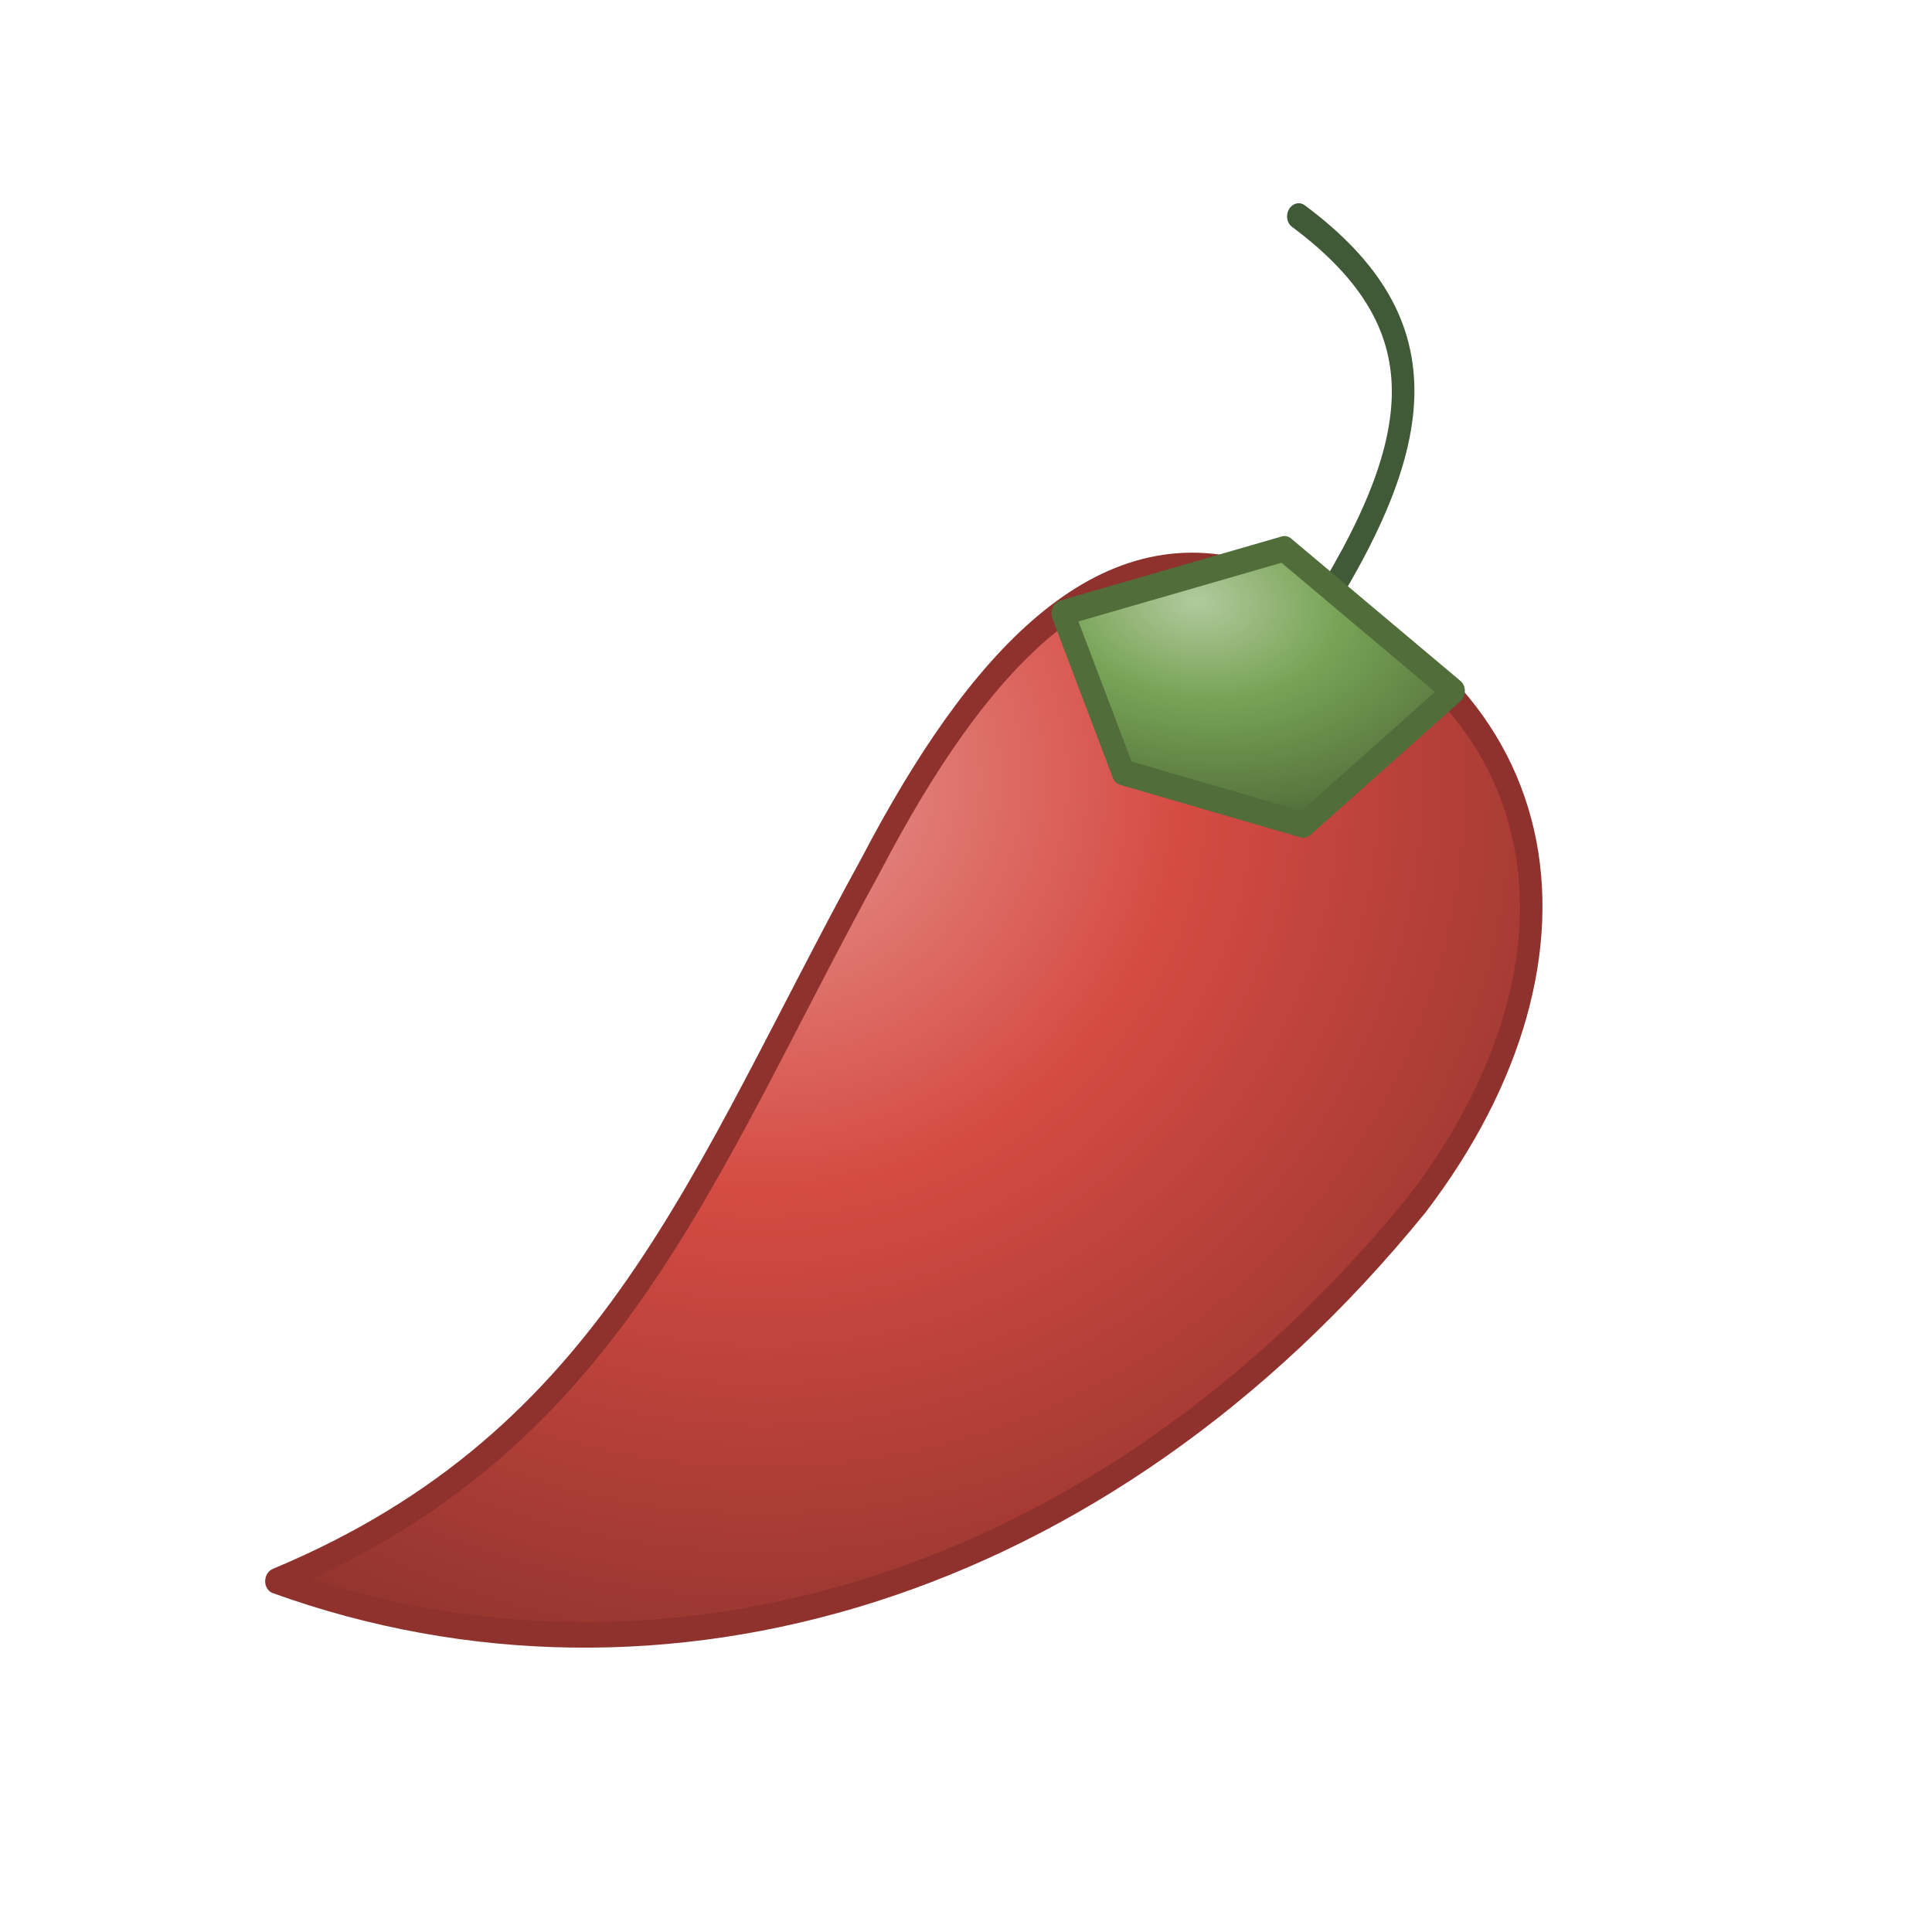
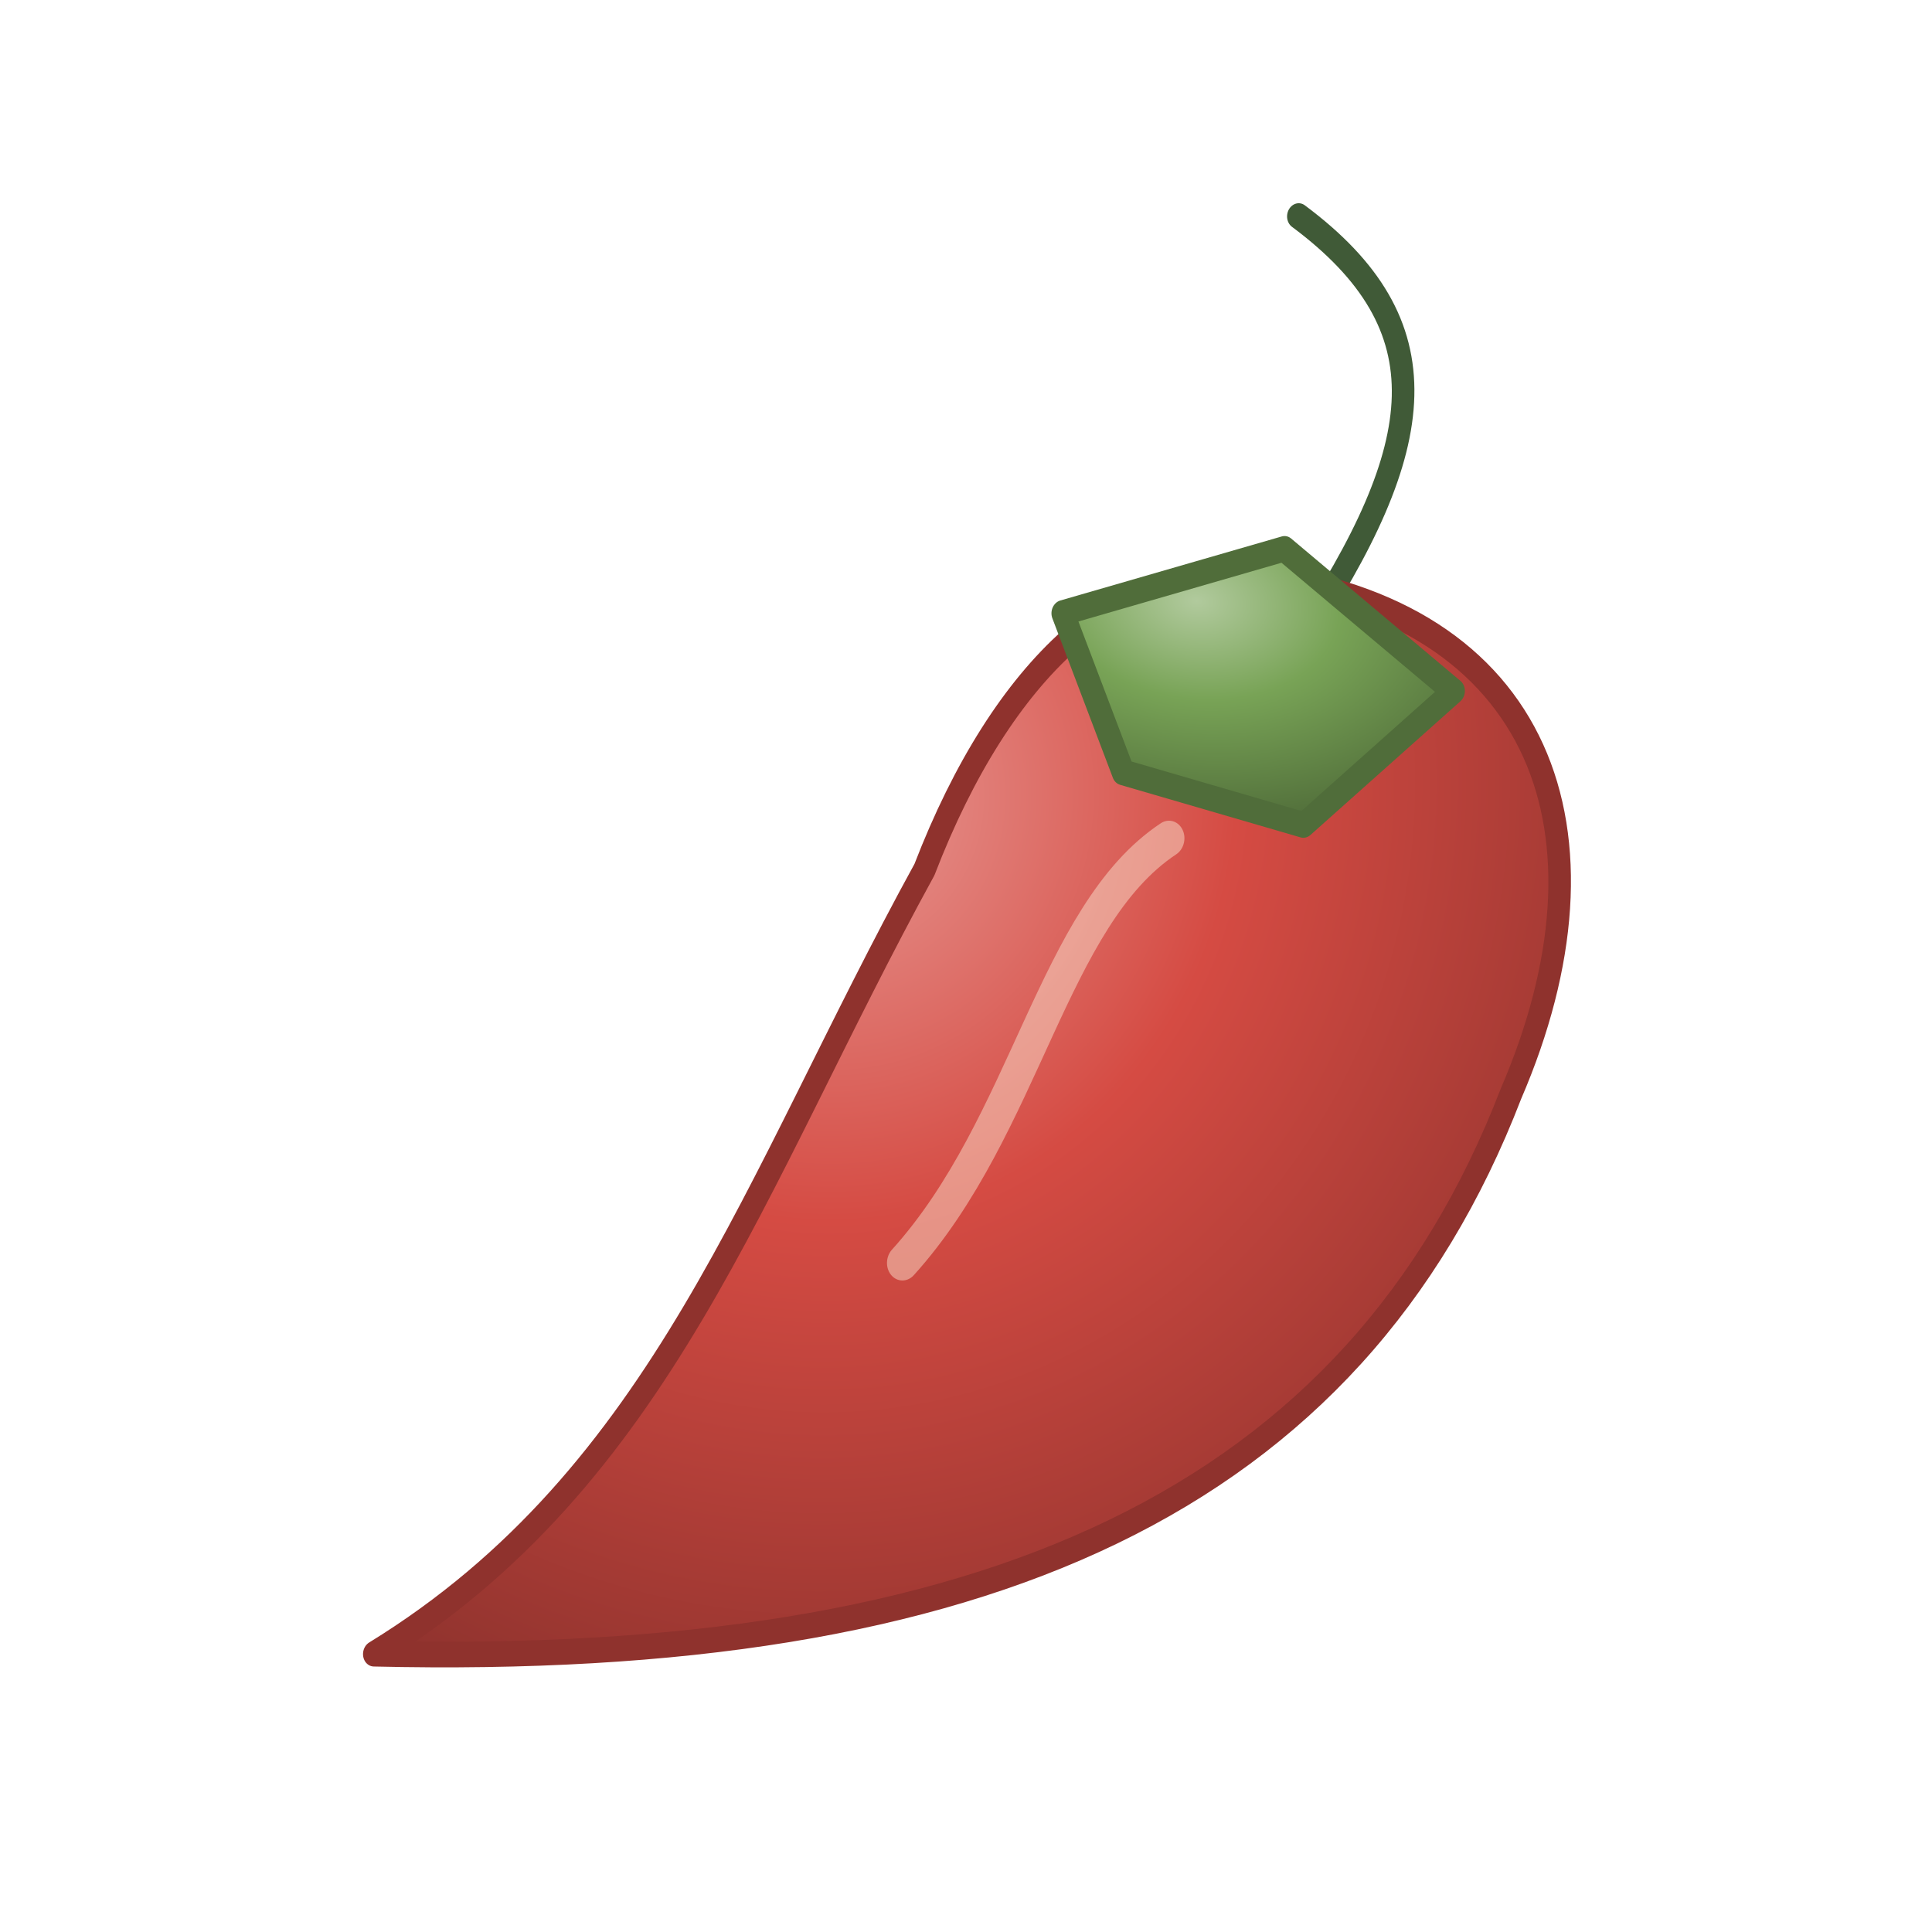
<svg xmlns="http://www.w3.org/2000/svg" viewBox="0 0 64 64" role="img" aria-label="Devils Claw Mustard Chilli Seeds">
  <defs>
    <radialGradient id="shade0" cx="33%" cy="23%" r="86%">
      <stop stop-color="#e79792" />
      <stop offset=".42" stop-color="#d54b43" />
      <stop offset="1" stop-color="#8a312c" />
    </radialGradient>
    <radialGradient id="shade1" cx="33%" cy="23%" r="86%">
      <stop stop-color="#b1ca9d" />
      <stop offset=".42" stop-color="#78a356" />
      <stop offset="1" stop-color="#4e6a38" />
    </radialGradient>
  </defs>
  <g transform="translate(32 32) rotate(7) scale(0.8778 1) translate(-32 -32)" stroke="#405a37" stroke-width=".85" stroke-linecap="round" stroke-linejoin="round">
    <path d="M43 20c4-7 4-11-2-14" fill="none" />
-     <path d="M41 18c12 2 15 11 9 20C40 52 24 58 9 55c12-6 14-15 19-26 3-7 7-12 13-11Z" fill="url(#shade0)" stroke="#8f322d" />
+     <path d="M41 18c11 0 15 7 12 16-4 14-17 21-40 23 10-7 12-17 17-28 2-7 6-11 11-11Z" fill="url(#shade0)" stroke="#8f322d" />
    <path d="m34 20 8-3 7 4-5 5-7-1Z" fill="url(#shade1)" stroke="#506d3a" />
+     <path d="M39 27c-4 3-4 10-8 15" fill="none" stroke="#fff1dd" stroke-width="1.2" opacity=".44" stroke-linecap="round" />
  </g>
</svg>
